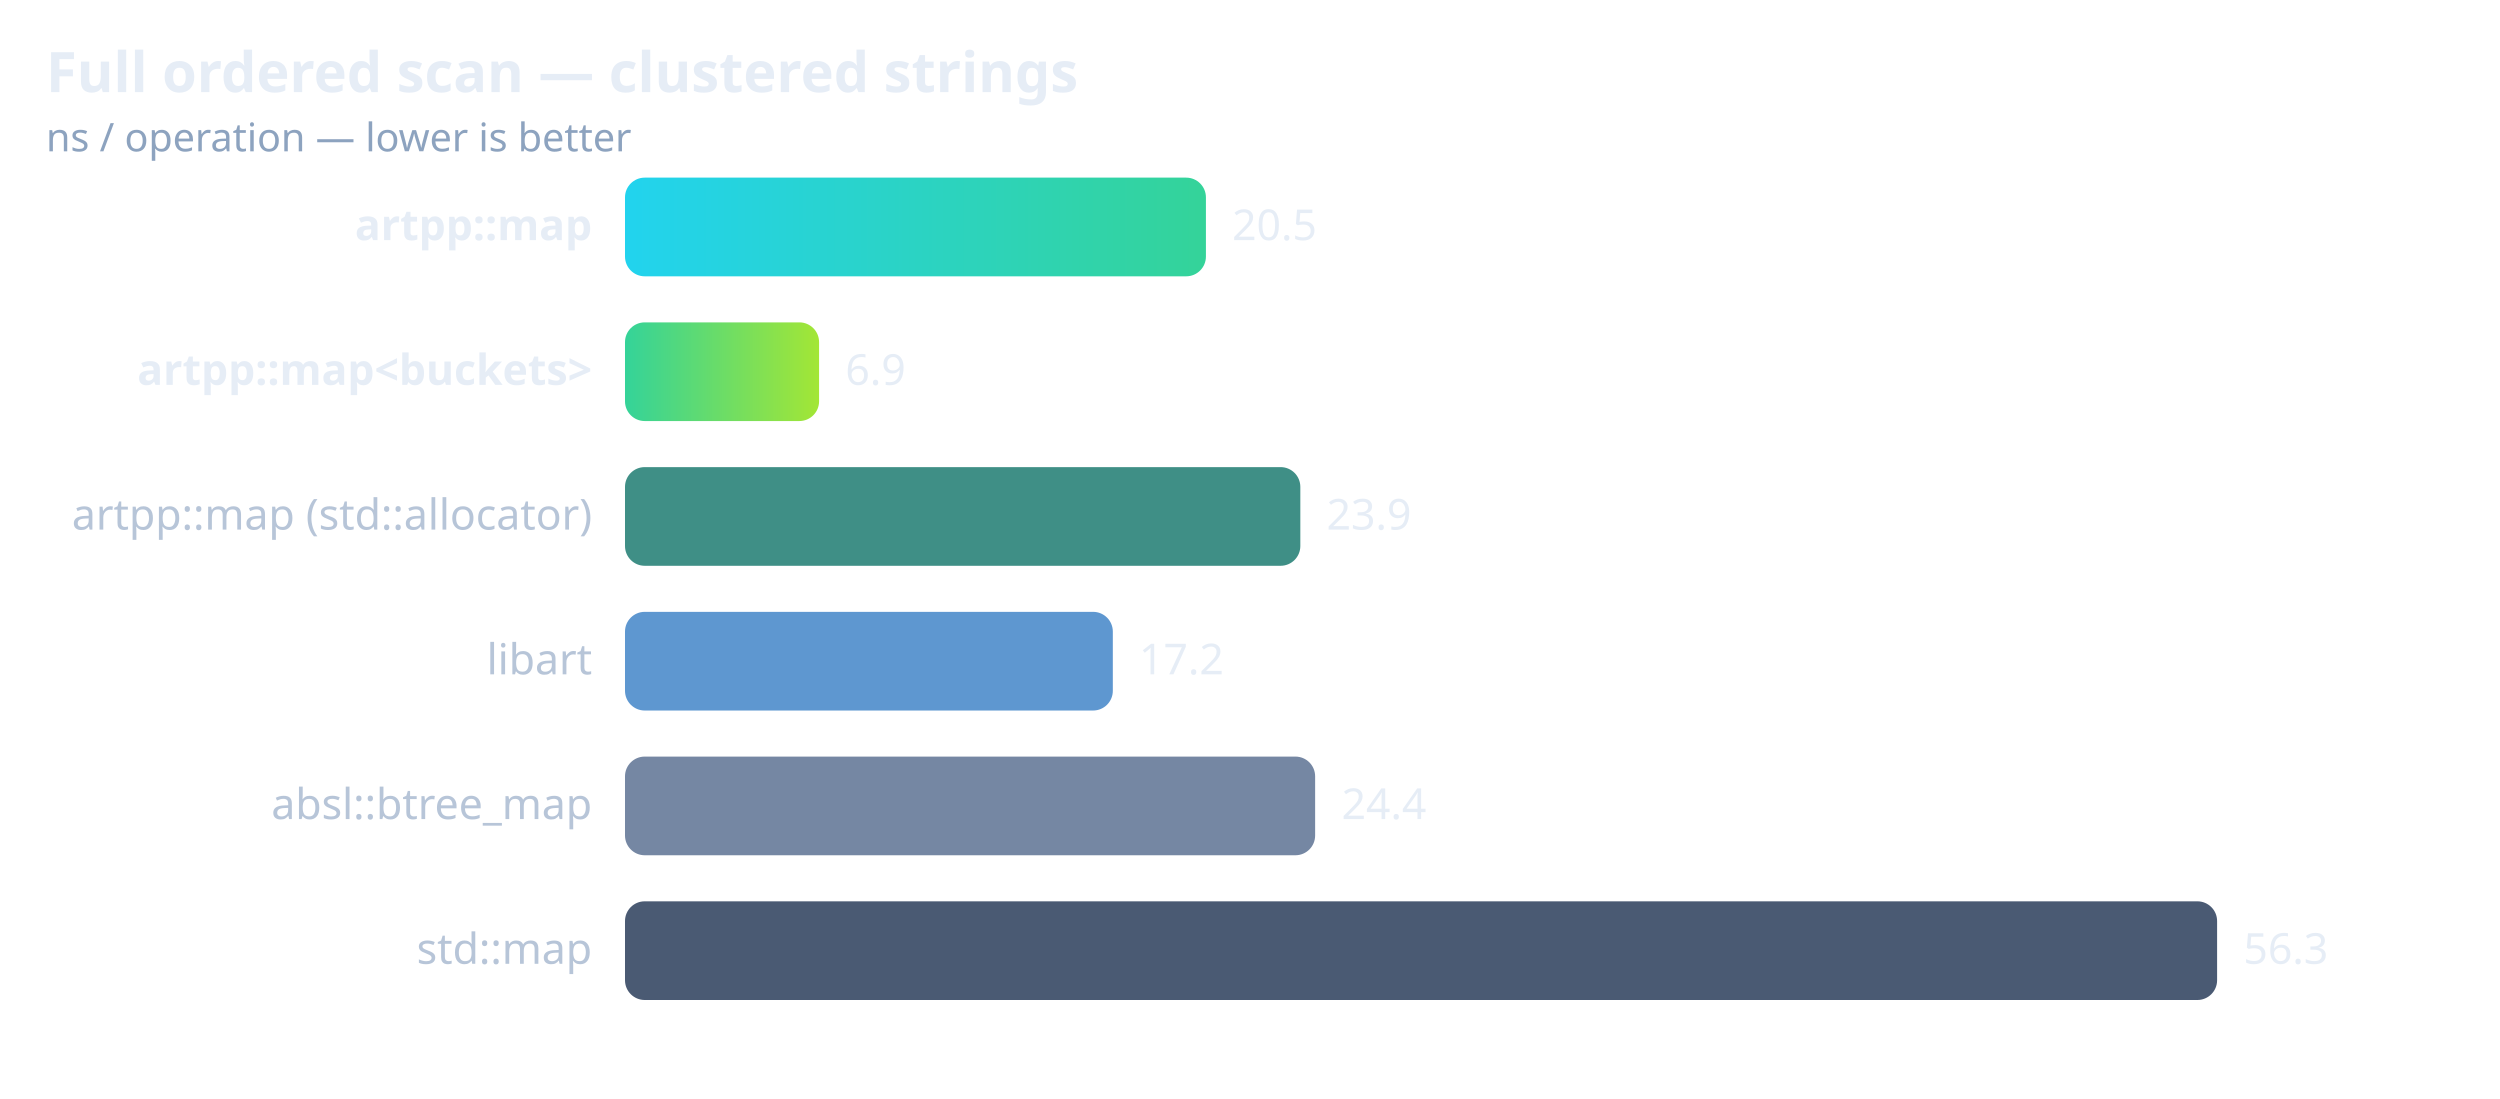
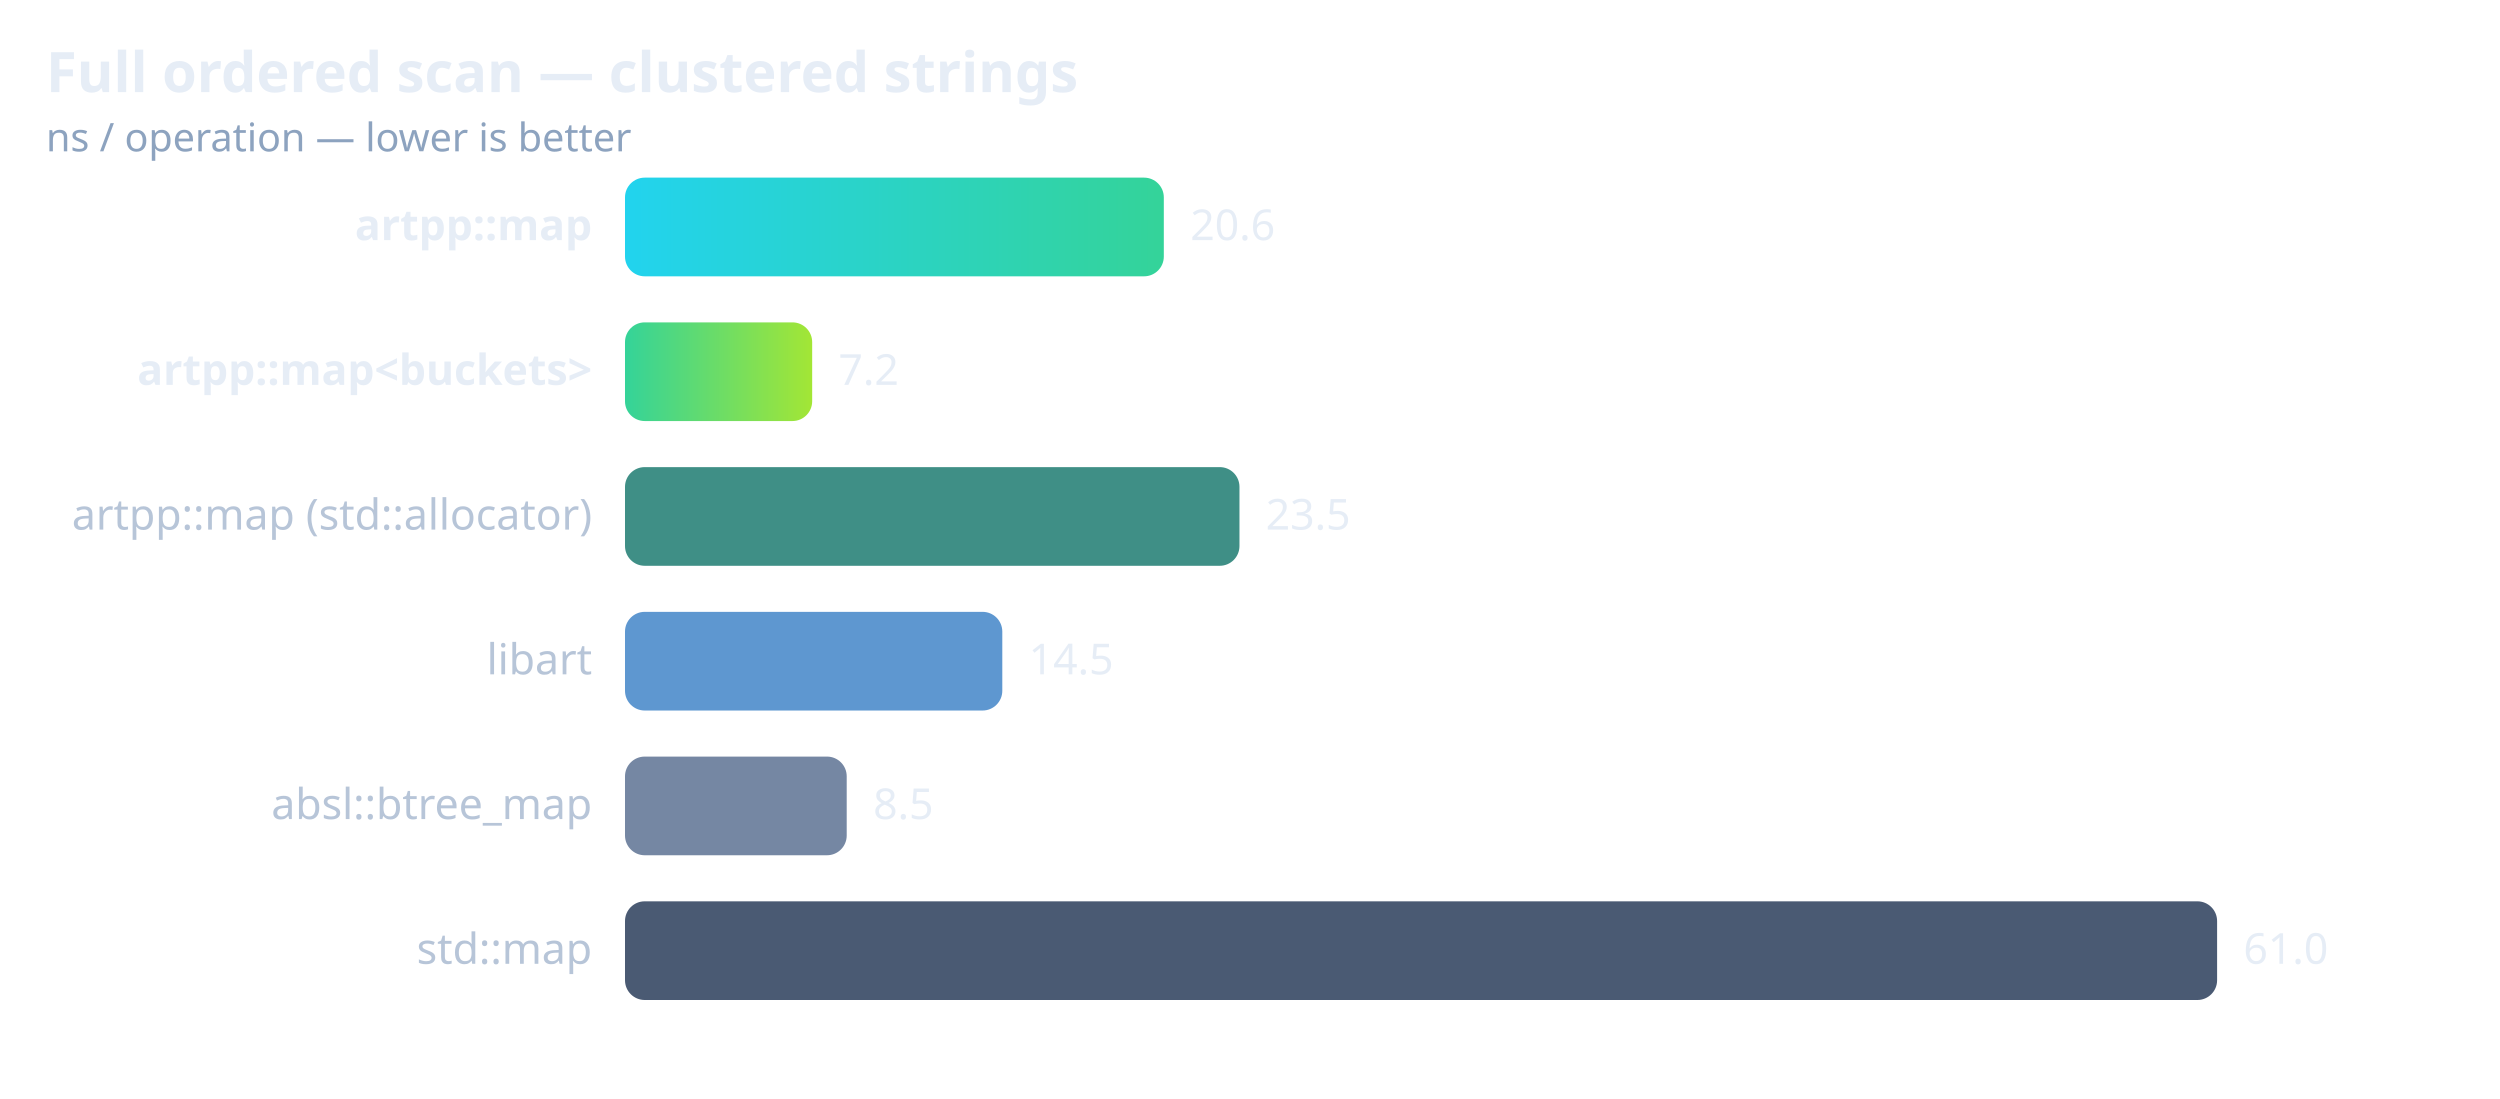
<svg xmlns="http://www.w3.org/2000/svg" viewBox="0 0 760 334" font-family="ui-sans-serif, system-ui, sans-serif" role="img" aria-label="Full ordered scan — clustered strings">
  <defs>
    <linearGradient id="hot" x1="0" y1="0" x2="1" y2="0">
      <stop offset="0" stop-color="#22d3ee" />
      <stop offset="1" stop-color="#34d399" />
    </linearGradient>
    <linearGradient id="hot2" x1="0" y1="0" x2="1" y2="0">
      <stop offset="0" stop-color="#34d399" />
      <stop offset="1" stop-color="#a3e635" />
    </linearGradient>
  </defs>
  <text x="14" y="28" font-size="17" font-weight="600" fill="#e6edf6">Full ordered scan — clustered strings</text>
  <text x="14" y="46" font-size="12" fill="#8da3bf">ns / operation — lower is better</text>
  <text x="180" y="73.0" font-size="13" font-weight="600" fill="#e6edf6" text-anchor="end">artpp::map</text>
-   <rect x="190" y="54" width="176.6" height="30" rx="6" fill="url(#hot)" />
-   <text x="374.555" y="73.0" font-size="13" fill="#e6edf6">20.5</text>
+   <rect x="190" y="54" width="163.8" height="30" rx="6" fill="url(#hot)" />
+   <text x="361.846" y="73.0" font-size="13" fill="#e6edf6">20.6</text>
  <text x="180" y="117.0" font-size="13" font-weight="600" fill="#e6edf6" text-anchor="end">artpp::map&lt;buckets&gt;</text>
-   <rect x="190" y="98" width="59.0" height="30" rx="6" fill="url(#hot2)" />
-   <text x="256.995" y="117.0" font-size="13" fill="#e6edf6">6.9</text>
+   <rect x="190" y="98" width="56.9" height="30" rx="6" fill="url(#hot2)" />
+   <text x="254.89" y="117.0" font-size="13" fill="#e6edf6">7.2</text>
  <text x="180" y="161.0" font-size="13" font-weight="400" fill="#b7c5d8" text-anchor="end">artpp::map (std::allocator)</text>
-   <rect x="190" y="142" width="205.3" height="30" rx="6" fill="#3f8f86" />
-   <text x="403.279" y="161.0" font-size="13" fill="#e6edf6">23.9</text>
+   <rect x="190" y="142" width="186.8" height="30" rx="6" fill="#3f8f86" />
+   <text x="384.776" y="161.0" font-size="13" fill="#e6edf6">23.5</text>
  <text x="180" y="205.0" font-size="13" font-weight="400" fill="#b7c5d8" text-anchor="end">libart</text>
-   <rect x="190" y="186" width="148.3" height="30" rx="6" fill="#5e97d0" />
-   <text x="346.262" y="205.0" font-size="13" fill="#e6edf6">17.2</text>
+   <rect x="190" y="186" width="114.7" height="30" rx="6" fill="#5e97d0" />
+   <text x="312.732" y="205.0" font-size="13" fill="#e6edf6">14.5</text>
  <text x="180" y="249.0" font-size="13" font-weight="400" fill="#b7c5d8" text-anchor="end">absl::btree_map</text>
-   <rect x="190" y="230" width="209.8" height="30" rx="6" fill="#7587a3" />
-   <text x="407.837" y="249.0" font-size="13" fill="#e6edf6">24.4</text>
+   <rect x="190" y="230" width="67.4" height="30" rx="6" fill="#7587a3" />
+   <text x="265.443" y="249.0" font-size="13" fill="#e6edf6">8.5</text>
  <text x="180" y="293.0" font-size="13" font-weight="400" fill="#b7c5d8" text-anchor="end">std::map</text>
  <rect x="190" y="274" width="484.0" height="30" rx="6" fill="#4a5a73" />
-   <text x="682.0" y="293.0" font-size="13" fill="#e6edf6">56.3</text>
+   <text x="682.0" y="293.0" font-size="13" fill="#e6edf6">61.0</text>
</svg>
